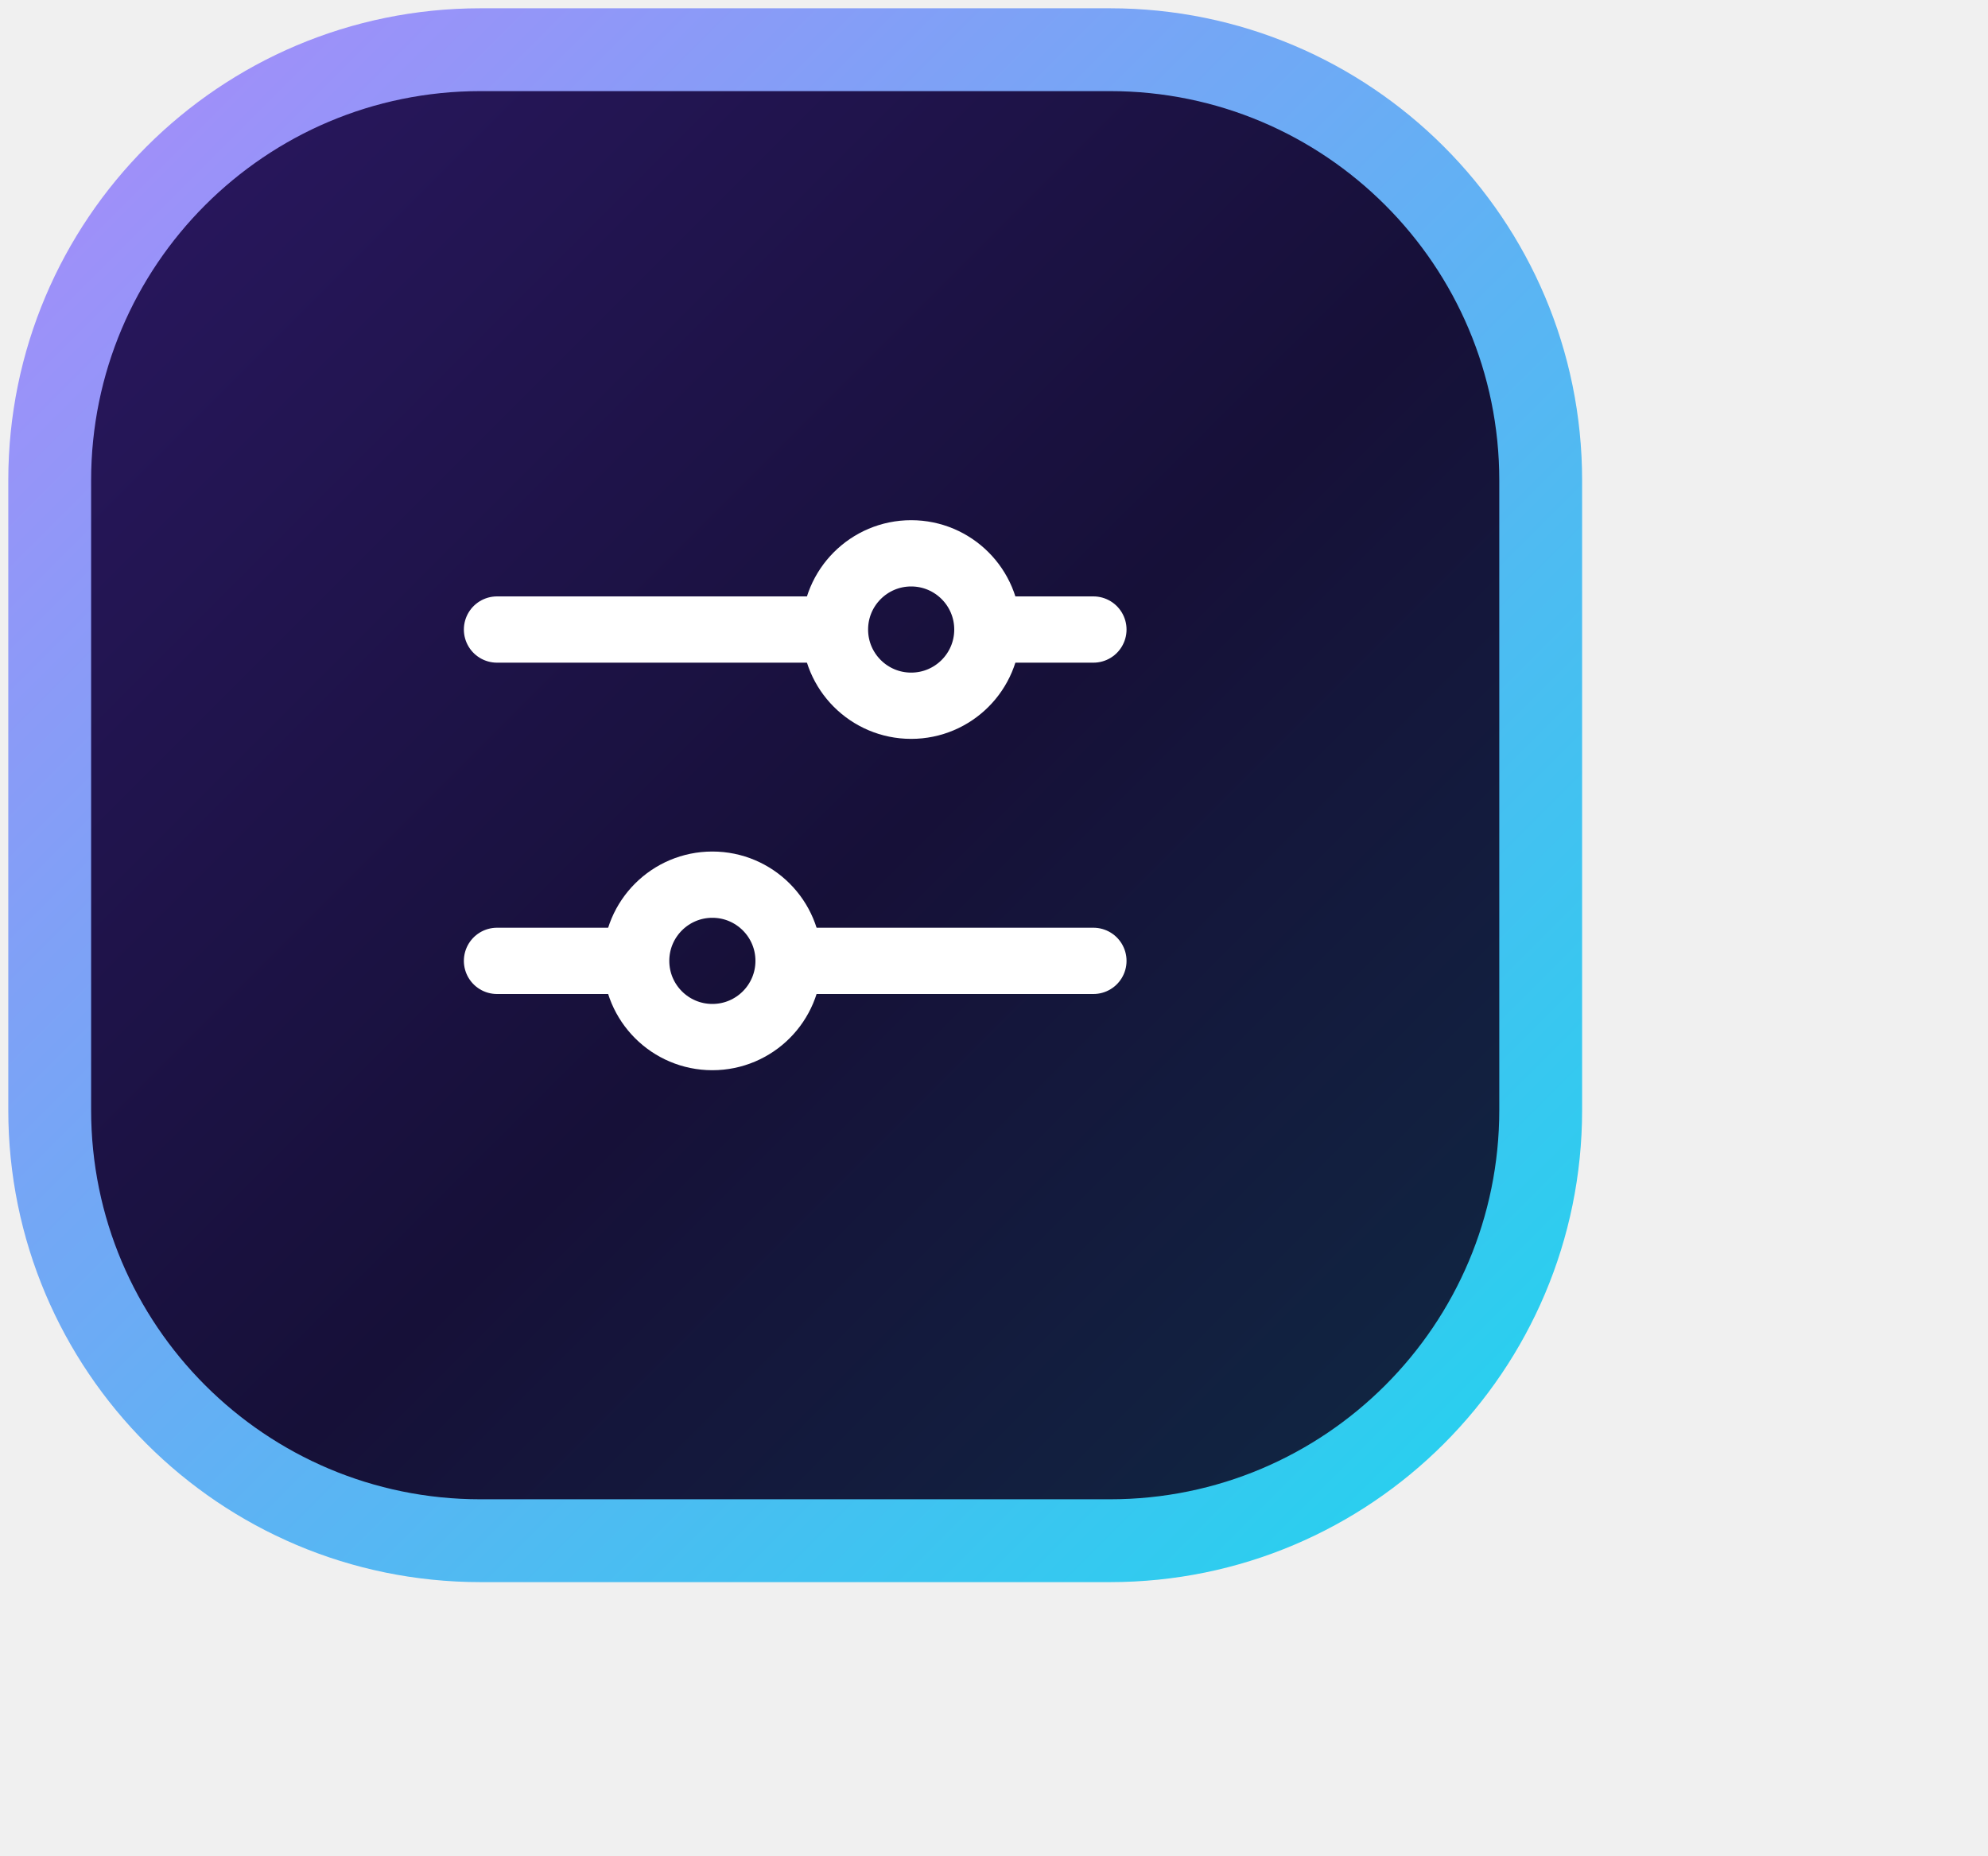
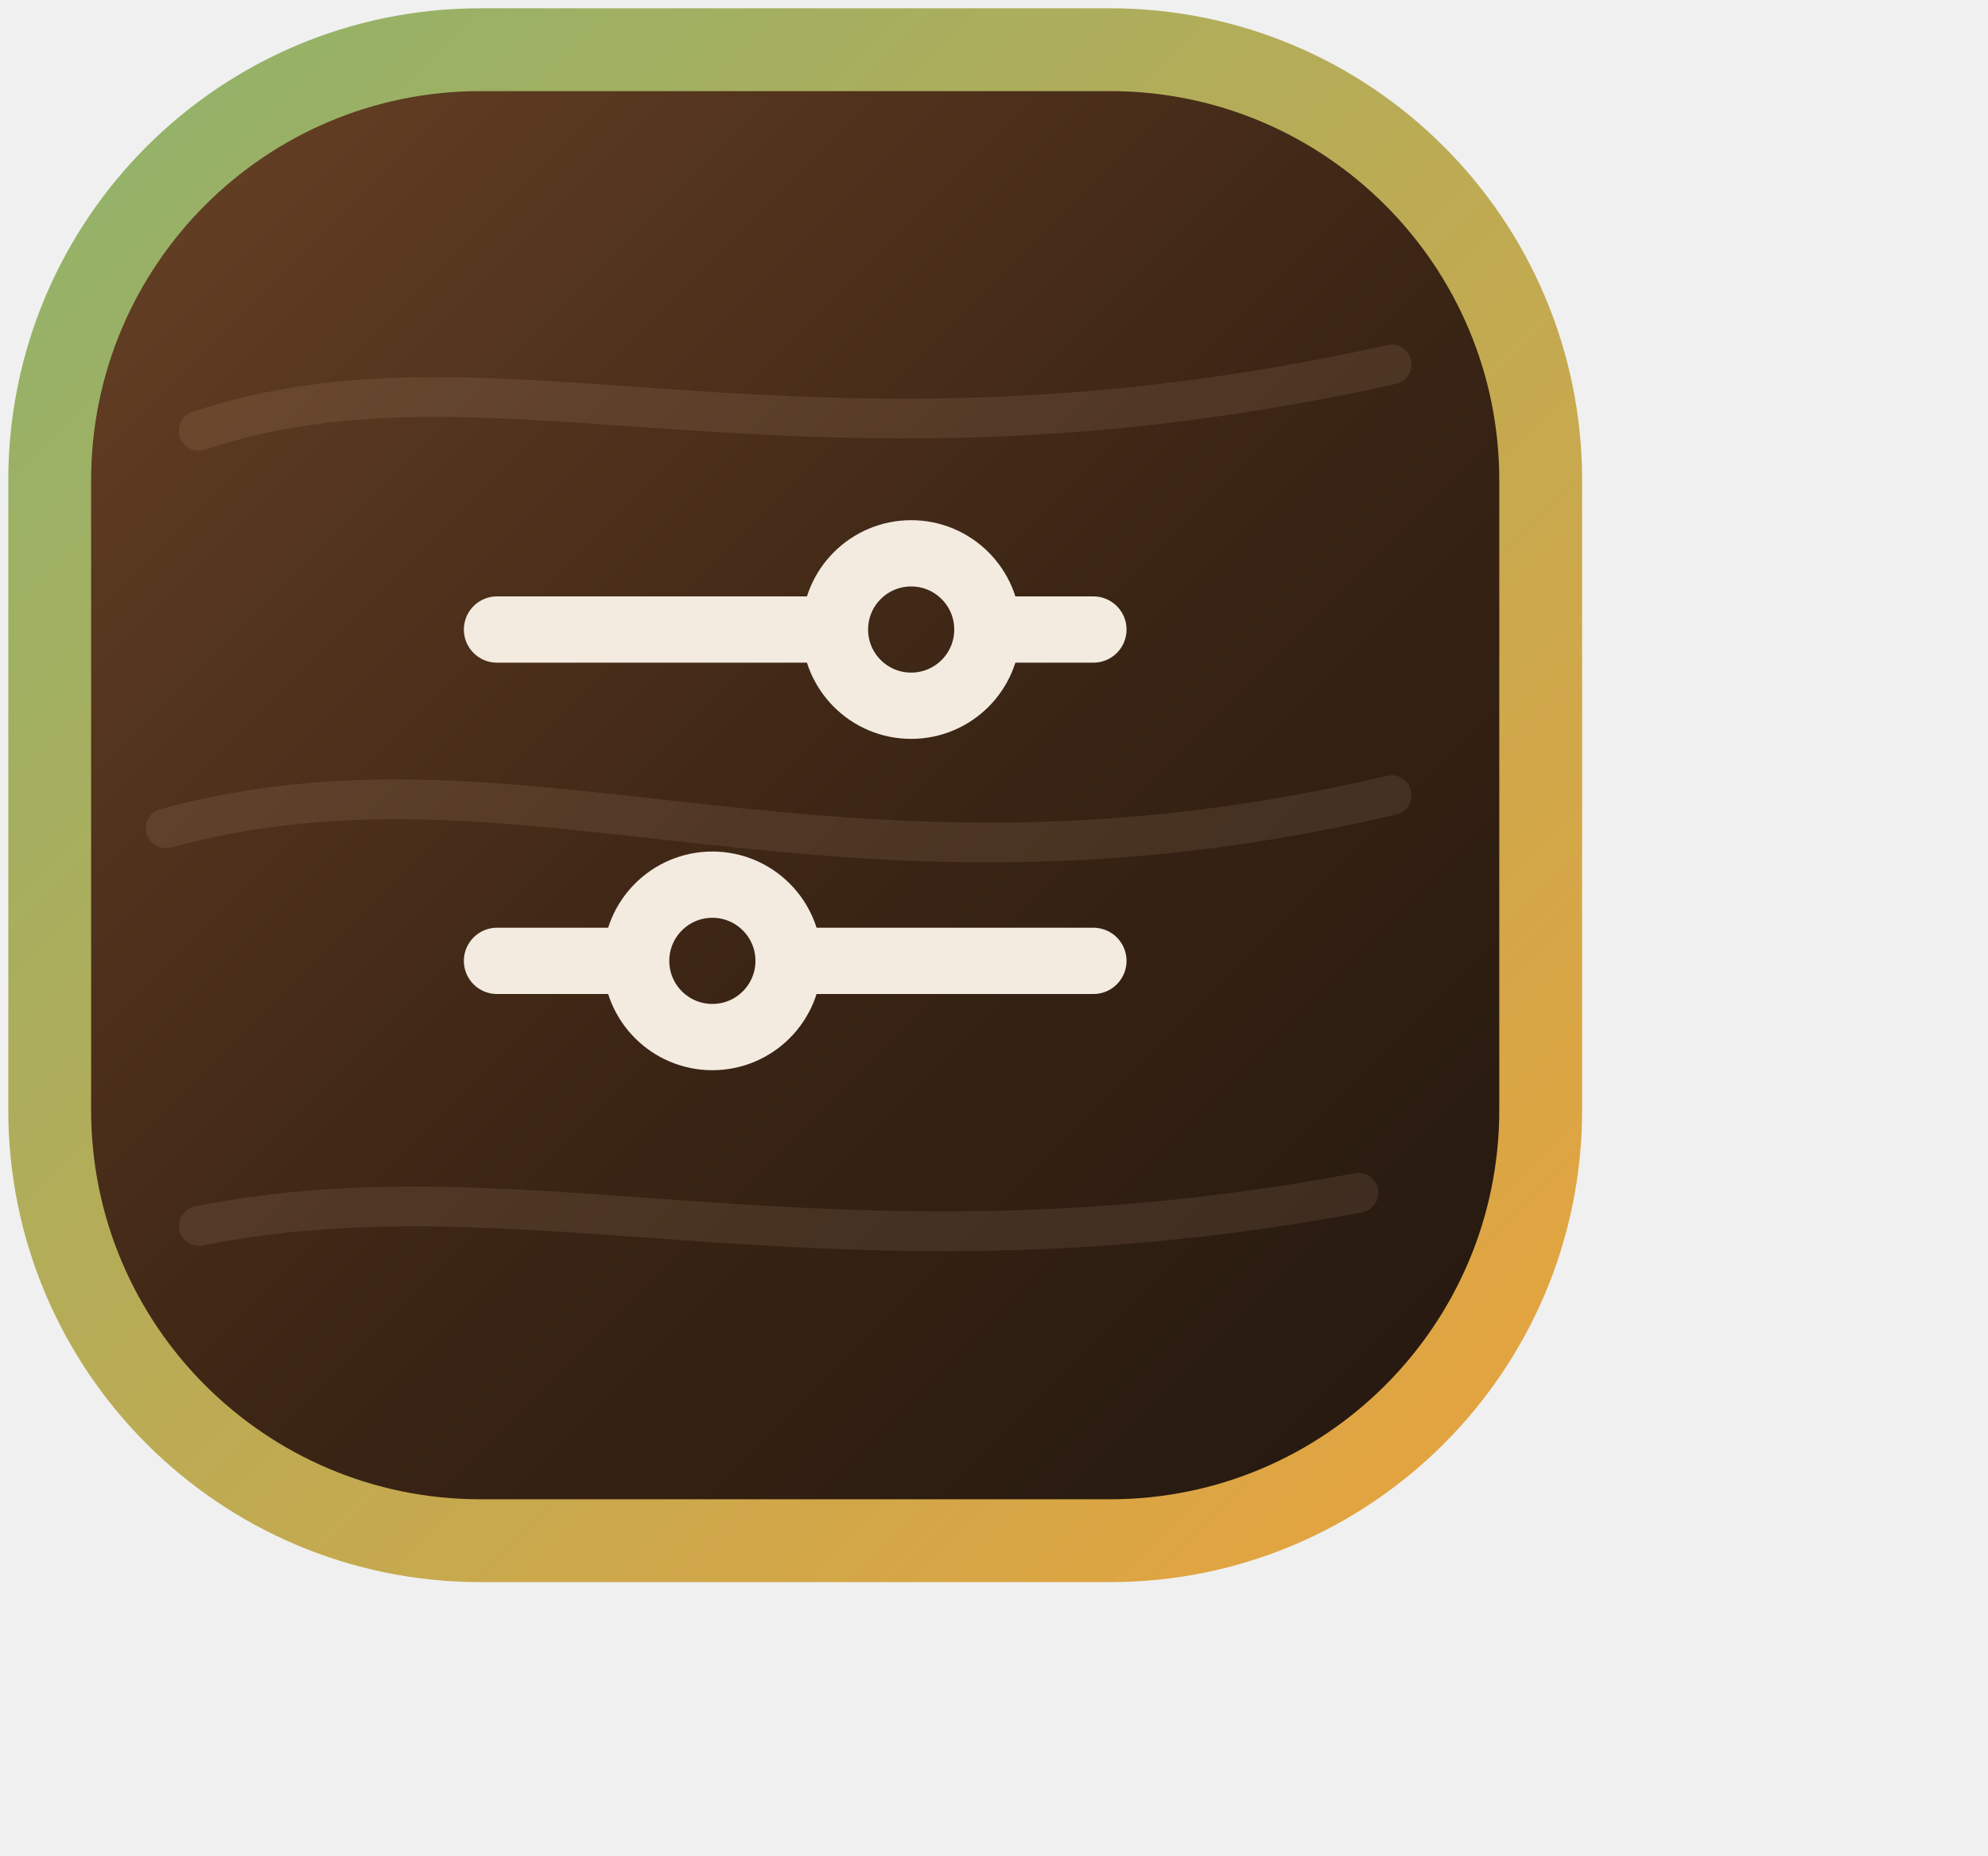
<svg xmlns="http://www.w3.org/2000/svg" width="60" height="56" viewBox="0 0 60 56" aria-hidden="true">
  <defs>
    <linearGradient id="tile" x1="0" y1="0" x2="1" y2="1">
-       <stop offset="0" stop-color="#2B1863" />
-       <stop offset="0.55" stop-color="#161038" />
-       <stop offset="1" stop-color="#0F2A44" />
+       <stop offset="0" stop-color="#6A4326" />
+       <stop offset="0.55" stop-color="#3A2414" />
+       <stop offset="1" stop-color="#22170F" />
    </linearGradient>
    <linearGradient id="edge" x1="0" y1="0" x2="1" y2="1">
-       <stop offset="0" stop-color="#A78BFA" />
-       <stop offset="1" stop-color="#22D3EE" />
+       <stop offset="0" stop-color="#8FB36B" />
+       <stop offset="1" stop-color="#E8A33D" />
    </linearGradient>
  </defs>
  <rect x="1.5" y="1.5" width="45" height="45" rx="13" fill="url(#tile)" stroke="url(#edge)" stroke-width="2.5" />
-   <g transform="translate(12 12)" fill="none" stroke="#FFFFFF" stroke-width="2" stroke-linecap="round" stroke-linejoin="round">
+   <g fill="none" stroke="#FFE7C7" stroke-opacity=".09" stroke-width="1.2" stroke-linecap="round">
+     <path d="M6 13c9-3 18 2 36-2" />
+     <path d="M5 25c11-3 20 3 37-1" />
+     <path d="M6 37c10-2 19 2 35-1" />
+   </g>
+   <g transform="translate(12 12)" fill="none" stroke="#F3EBE0" stroke-width="2" stroke-linecap="round" stroke-linejoin="round">
    <path d="M3 7h10M18 7h3M3 17h4M12 17h9" />
    <circle cx="15.5" cy="7" r="2.3" />
    <circle cx="9.5" cy="17" r="2.3" />
  </g>
</svg>
